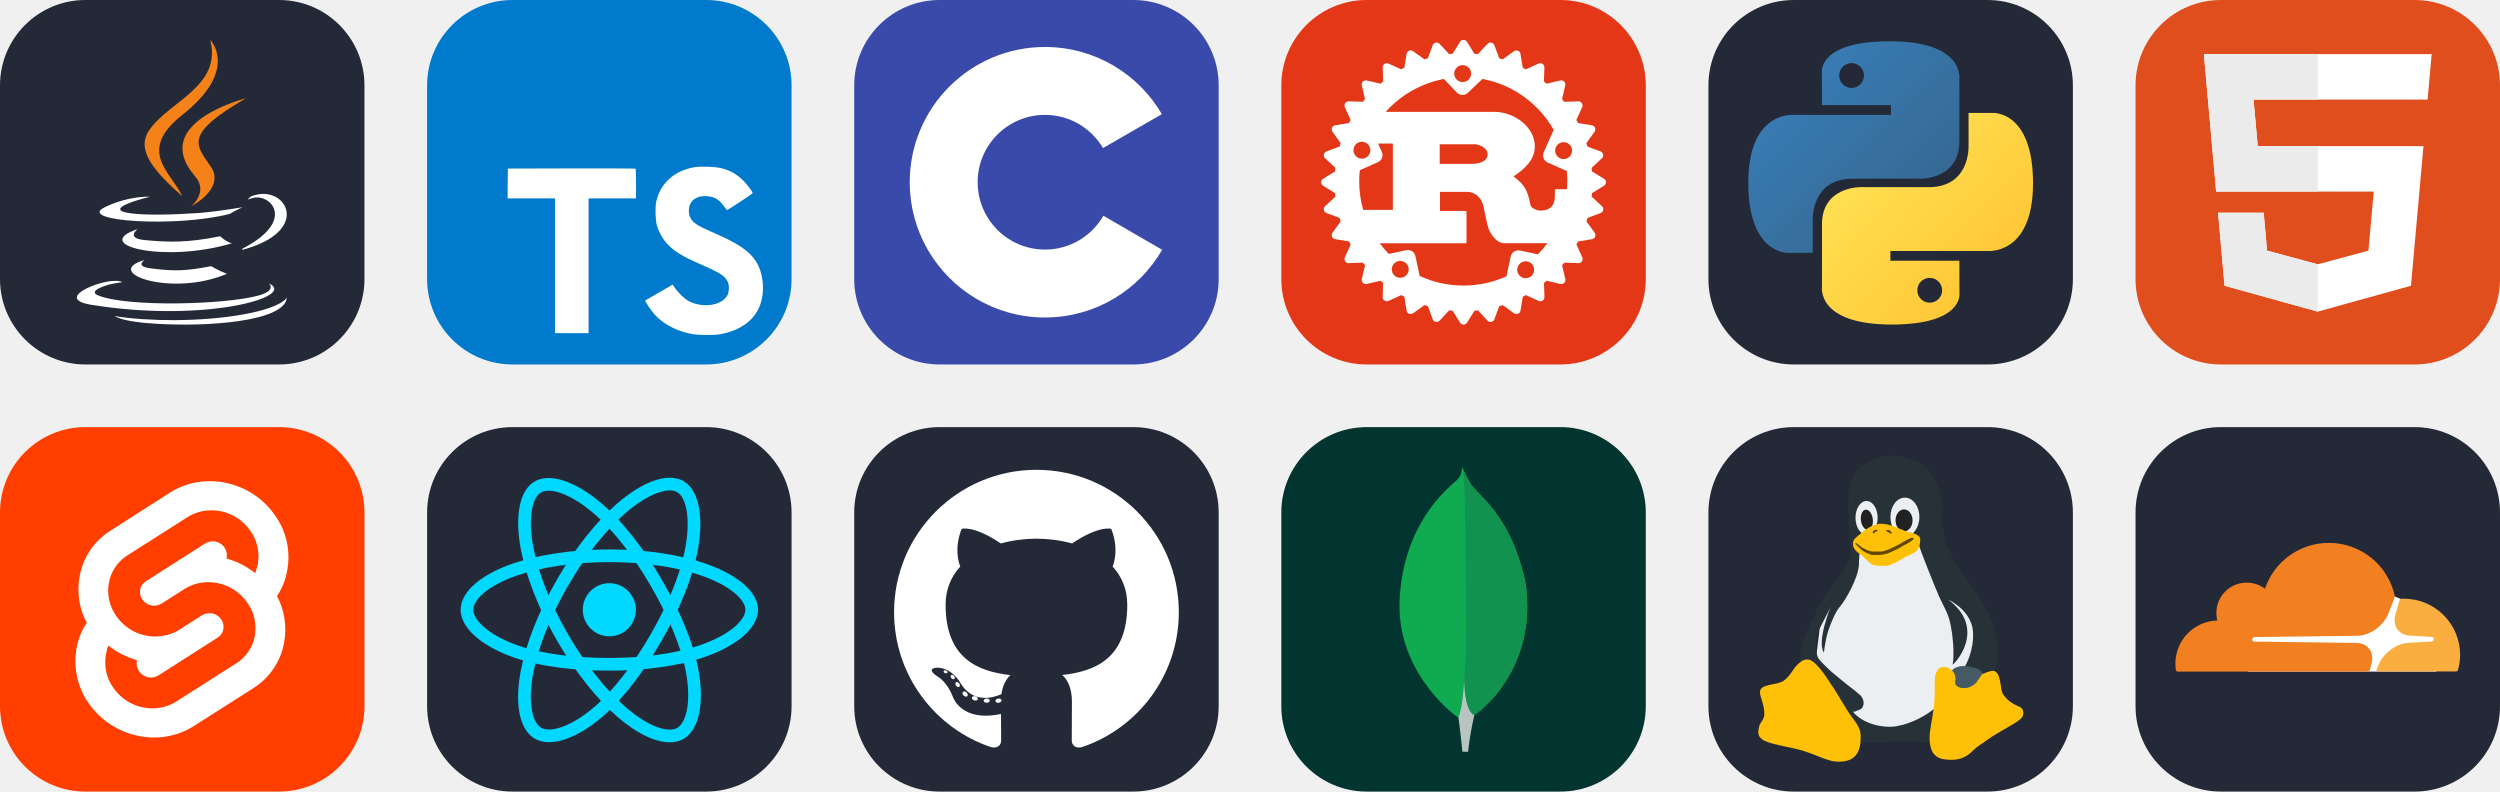
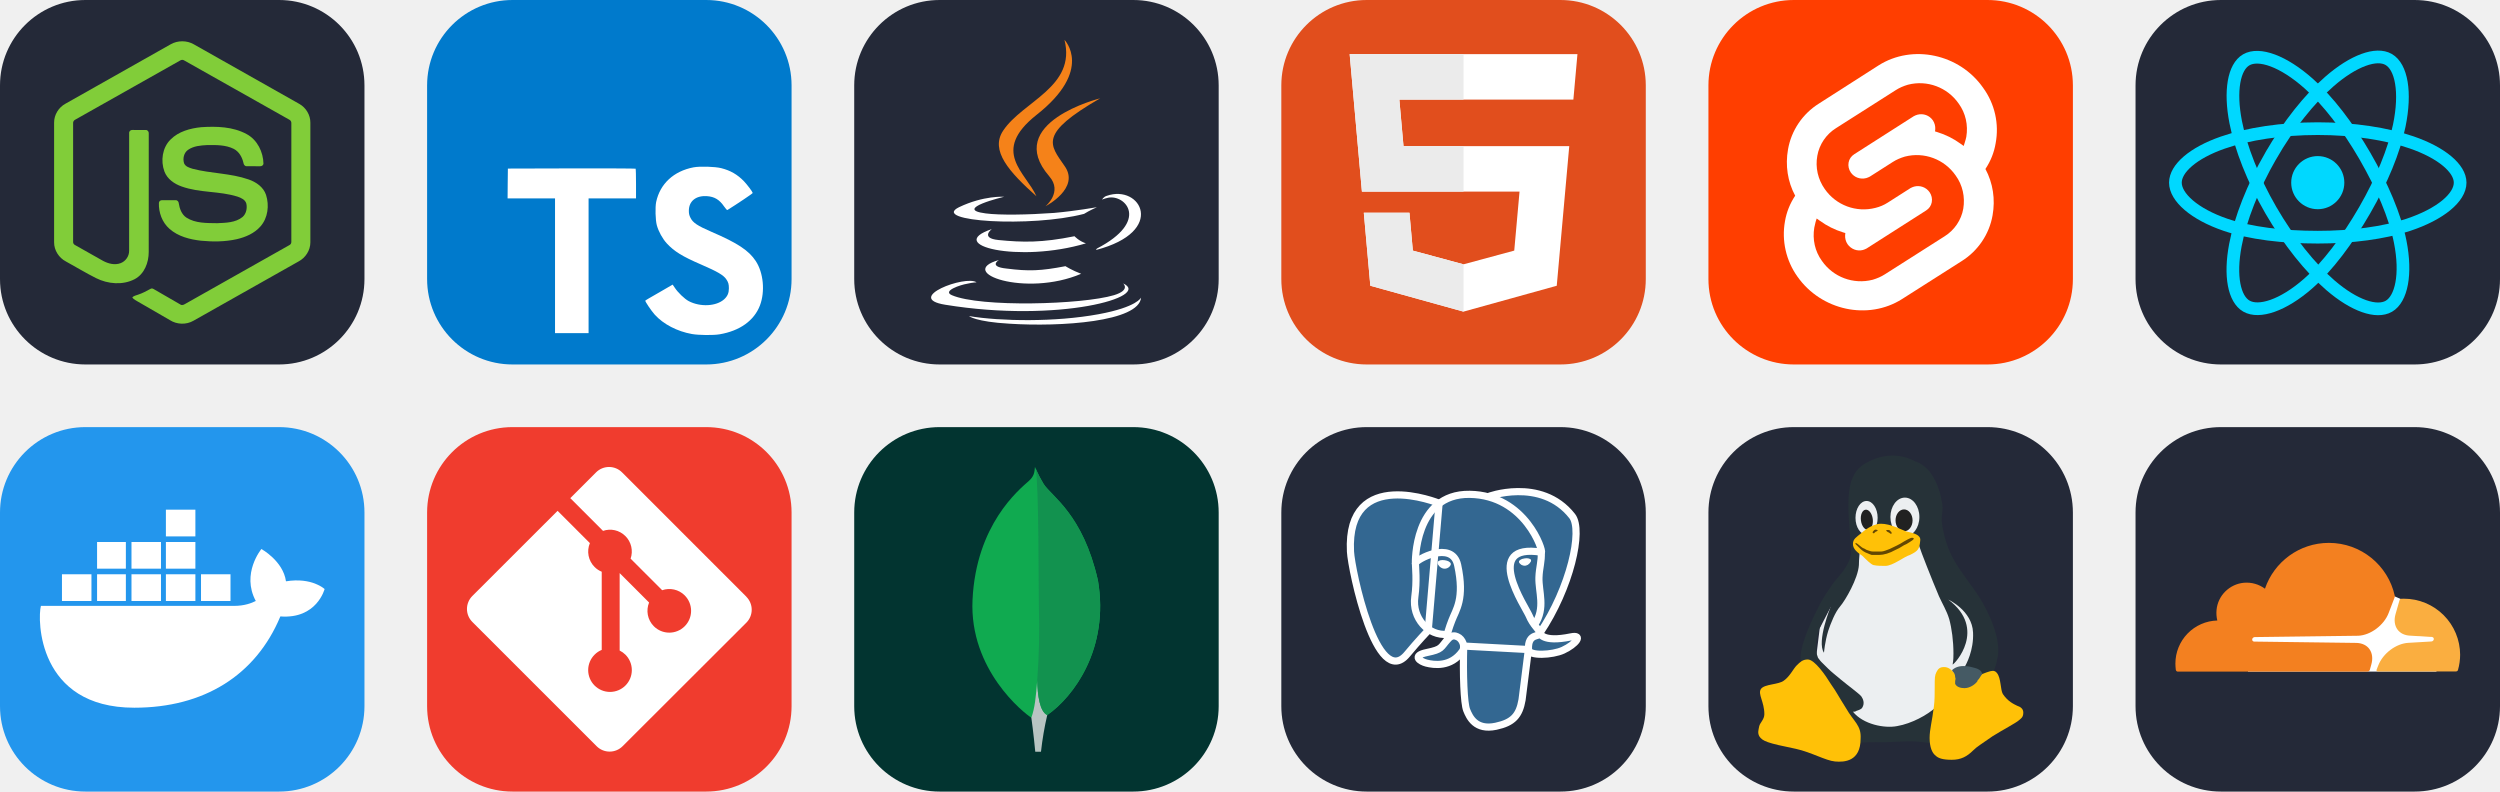
<svg xmlns="http://www.w3.org/2000/svg" width="329.25" height="104.25" viewBox="0 0 1756 556" fill="none" version="1.1">
  <g transform="translate(0, 0)">
    <svg width="256" height="256" fill="none" viewBox="0 0 256 256">
      <rect width="256" height="256" fill="#242938" rx="60" />
-       <path fill="#fff" d="M101.634 182.619C101.634 182.619 93.955 187.293 106.979 188.63C122.707 190.634 131.023 190.299 148.386 186.962C148.386 186.962 153.06 189.971 159.406 192.306C120.331 209.002 70.909 191.304 101.634 182.619ZM96.625 160.914C96.625 160.914 88.275 167.26 101.299 168.593C118.327 170.262 131.69 170.597 154.732 165.926C154.732 165.926 157.741 169.267 162.747 170.936C115.664 184.961 62.898 172.269 96.625 160.917V160.914ZM188.795 198.984C188.795 198.984 194.471 203.658 182.449 207.334C160.073 214.012 88.61 216.019 68.573 207.334C61.564 204.325 74.92 199.982 79.259 199.319C83.601 198.317 85.937 198.317 85.937 198.317C78.257 192.973 34.842 209.337 63.896 214.046C143.709 227.073 209.499 208.37 188.792 199.018L188.795 198.984ZM105.307 138.203C105.307 138.203 68.905 146.888 92.279 149.89C102.298 151.223 122 150.892 140.368 149.555C155.396 148.221 170.458 145.548 170.458 145.548C170.458 145.548 165.113 147.886 161.441 150.222C124.342 159.915 53.211 155.573 73.583 145.554C90.953 137.204 105.307 138.203 105.307 138.203V138.203ZM170.423 174.604C207.83 155.234 190.46 136.534 178.438 138.873C175.429 139.54 174.096 140.207 174.096 140.207C174.096 140.207 175.097 138.203 177.436 137.54C201.145 129.19 219.849 162.586 169.757 175.61C169.757 175.61 170.092 175.275 170.423 174.608V174.604ZM108.979 227.364C145.046 229.703 200.147 226.03 201.484 208.995C201.484 208.995 198.817 215.673 171.764 220.683C141.042 226.359 102.968 225.692 80.596 222.016C80.596 222.016 85.27 226.023 108.982 227.36L108.979 227.364Z" />
-       <path fill="#F58219" d="M147.685 28C147.685 28 168.389 49.039 127.983 80.759C95.589 106.472 120.632 121.168 127.983 137.861C108.948 120.833 95.261 105.802 104.606 91.776C118.331 71.083 156.062 61.064 147.685 28ZM137 123.842C146.683 134.862 134.333 144.881 134.333 144.881C134.333 144.881 159.044 132.195 147.692 116.494C137.338 101.466 129.324 94.118 172.738 69.069C172.738 69.069 104.278 86.097 137.007 123.835L137 123.842Z" />
+       <path fill="#81CD39" d="M119.878 31.116C124.797 28.301 131.203 28.288 136.117 31.116C160.839 45.086 185.569 59.033 210.287 73.011C214.937 75.63 218.046 80.804 217.999 86.161V170.206C218.034 175.785 214.617 181.083 209.712 183.642C185.071 197.535 160.442 211.444 135.805 225.337C130.786 228.207 124.251 227.986 119.387 224.88C112 220.598 104.6 216.336 97.212 212.058C95.702 211.158 94 210.442 92.934 208.978C93.877 207.708 95.562 207.55 96.931 206.995C100.014 206.014 102.847 204.44 105.679 202.913C106.396 202.423 107.27 202.611 107.957 203.049C114.274 206.671 120.536 210.399 126.874 213.986C128.226 214.767 129.595 213.73 130.751 213.086C154.931 199.419 179.141 185.805 203.318 172.134C204.214 171.703 204.709 170.752 204.636 169.771C204.653 142.046 204.64 114.317 204.645 86.592C204.747 85.478 204.103 84.455 203.096 83.999C178.541 70.17 153.997 56.321 129.446 42.488C128.575 41.889 127.426 41.888 126.554 42.484C102.002 56.321 77.464 70.183 52.912 84.011C51.909 84.468 51.236 85.475 51.355 86.592C51.36 114.317 51.355 142.046 51.355 169.775C51.268 170.756 51.801 171.687 52.691 172.109C59.242 175.824 65.802 179.513 72.358 183.216C76.052 185.203 80.586 186.385 84.656 184.862C88.246 183.574 90.763 179.909 90.695 176.097C90.729 148.534 90.678 120.967 90.72 93.408C90.631 92.184 91.791 91.173 92.981 91.288C96.129 91.267 99.281 91.246 102.429 91.297C103.743 91.267 104.647 92.585 104.485 93.817C104.472 121.555 104.519 149.293 104.464 177.03C104.472 184.423 101.435 192.467 94.597 196.084C86.174 200.447 75.762 199.522 67.44 195.338C60.236 191.742 53.36 187.498 46.284 183.646C41.366 181.101 37.966 175.782 38.001 170.207V86.161C37.949 80.693 41.182 75.425 45.976 72.844C70.613 58.941 95.246 45.026 119.878 31.116Z" />
+       <path fill="#81CD39" d="M141.372 89.335C152.117 88.643 163.62 88.925 173.289 94.219C180.776 98.275 184.926 106.789 185.058 115.106C184.849 116.227 183.676 116.846 182.605 116.769C179.488 116.765 176.369 116.812 173.252 116.748C171.929 116.799 171.161 115.58 170.995 114.411C170.099 110.431 167.928 106.49 164.183 104.57C158.433 101.692 151.767 101.837 145.497 101.897C140.92 102.139 135.998 102.536 132.12 105.227C129.143 107.266 128.239 111.382 129.301 114.697C130.303 117.077 133.05 117.845 135.299 118.553C148.248 121.94 161.97 121.602 174.672 126.059C179.931 127.876 185.075 131.409 186.875 136.915C189.23 144.295 188.198 153.115 182.947 159.039C178.689 163.914 172.488 166.568 166.303 168.009C158.075 169.844 149.536 169.891 141.18 169.076C133.323 168.18 125.146 166.116 119.081 160.763C113.894 156.259 111.361 149.241 111.612 142.469C111.672 141.325 112.811 140.527 113.907 140.621C117.046 140.596 120.186 140.587 123.325 140.626C124.58 140.536 125.509 141.62 125.574 142.802C126.152 146.593 127.577 150.573 130.884 152.82C137.264 156.937 145.271 156.655 152.577 156.77C158.63 156.502 165.425 156.421 170.364 152.42C172.97 150.138 173.742 146.32 173.038 143.036C172.275 140.263 169.374 138.971 166.883 138.126C154.1 134.083 140.224 135.55 127.565 130.977C122.425 129.161 117.455 125.727 115.481 120.447C112.726 112.974 113.988 103.73 119.789 98.006C125.445 92.312 133.609 90.119 141.372 89.335V89.335" />
    </svg>
  </g>
  <g transform="translate(300, 0)">
    <svg width="256" height="256" fill="none" viewBox="0 0 256 256">
      <rect width="256" height="256" fill="#007ACC" rx="60" />
      <path fill="#fff" d="M56.611 128.849L56.53 139.333H73.19H89.85L89.85 186.673V234.012H101.635H113.419V186.673L113.419 139.333H130.079H146.739V129.052C146.739 123.363 146.618 118.609 146.455 118.487C146.333 118.325 126.056 118.243 101.472 118.284L56.733 118.406L56.611 128.849Z" />
      <path fill="#fff" d="M206.567 118.108C213.068 119.734 218.026 122.619 222.577 127.332C224.934 129.852 228.428 134.444 228.713 135.541C228.794 135.866 217.66 143.343 210.915 147.528C210.671 147.691 209.695 146.634 208.598 145.009C205.307 140.214 201.853 138.141 196.57 137.776C188.809 137.247 183.811 141.311 183.852 148.097C183.852 150.088 184.136 151.266 184.949 152.892C186.655 156.427 189.825 158.54 199.781 162.847C218.107 170.731 225.949 175.932 230.826 183.327C236.271 191.576 237.49 204.742 233.792 214.535C229.729 225.181 219.651 232.414 205.469 234.812C201.081 235.584 190.678 235.462 185.965 234.609C175.684 232.78 165.932 227.701 159.918 221.037C157.561 218.436 152.969 211.65 153.254 211.162C153.375 211 154.432 210.35 155.61 209.659C156.748 209.009 161.056 206.53 165.119 204.173L172.474 199.906L174.018 202.182C176.172 205.473 180.885 209.984 183.73 211.487C191.897 215.795 203.113 215.185 208.639 210.228C210.996 208.074 211.971 205.839 211.971 202.548C211.971 199.581 211.605 198.281 210.061 196.046C208.07 193.202 204.007 190.804 192.466 185.806C179.26 180.117 173.571 176.582 168.37 170.974C165.363 167.724 162.518 162.522 161.34 158.174C160.365 154.558 160.121 145.496 160.893 141.839C163.615 129.08 173.246 120.181 187.143 117.539C191.654 116.686 202.137 117.011 206.567 118.108Z" />
    </svg>
  </g>
  <g transform="translate(600, 0)">
-     <svg width="256" height="256" viewBox="0 0 256 256" fill="none">
-       <rect width="256" height="256" rx="60" fill="#394AAB" />
-       <path d="M134.001 33C169.144 33 199.828 52.086 216.262 80.456L216.102 80.183L174.753 103.991C166.607 90.198 151.672 80.889 134.54 80.698L134.001 80.695C107.875 80.695 86.695 101.874 86.695 127.999C86.695 136.543 88.972 144.552 92.933 151.469C101.088 165.704 116.416 175.306 134.001 175.306C151.693 175.306 167.109 165.582 175.222 151.195L175.025 151.54L216.311 175.458C200.057 203.588 169.794 222.615 135.059 222.994L134.001 223C98.746 223 67.975 203.796 51.582 175.276C43.579 161.353 39 145.212 39 127.999C39 75.533 81.532 33 134.001 33Z" fill="white" />
+     <svg width="256" height="256" fill="none" viewBox="0 0 256 256">
+       <rect width="256" height="256" fill="#242938" rx="60" />
+       <path fill="#fff" d="M101.634 182.619C101.634 182.619 93.955 187.293 106.979 188.63C122.707 190.634 131.023 190.299 148.386 186.962C148.386 186.962 153.06 189.971 159.406 192.306C120.331 209.002 70.909 191.304 101.634 182.619ZM96.625 160.914C96.625 160.914 88.275 167.26 101.299 168.593C118.327 170.262 131.69 170.597 154.732 165.926C154.732 165.926 157.741 169.267 162.747 170.936C115.664 184.961 62.898 172.269 96.625 160.917V160.914ZM188.795 198.984C188.795 198.984 194.471 203.658 182.449 207.334C160.073 214.012 88.61 216.019 68.573 207.334C61.564 204.325 74.92 199.982 79.259 199.319C83.601 198.317 85.937 198.317 85.937 198.317C78.257 192.973 34.842 209.337 63.896 214.046C143.709 227.073 209.499 208.37 188.792 199.018L188.795 198.984ZM105.307 138.203C105.307 138.203 68.905 146.888 92.279 149.89C102.298 151.223 122 150.892 140.368 149.555C155.396 148.221 170.458 145.548 170.458 145.548C170.458 145.548 165.113 147.886 161.441 150.222C124.342 159.915 53.211 155.573 73.583 145.554C90.953 137.204 105.307 138.203 105.307 138.203V138.203ZM170.423 174.604C207.83 155.234 190.46 136.534 178.438 138.873C175.429 139.54 174.096 140.207 174.096 140.207C174.096 140.207 175.097 138.203 177.436 137.54C201.145 129.19 219.849 162.586 169.757 175.61C169.757 175.61 170.092 175.275 170.423 174.608V174.604ZM108.979 227.364C145.046 229.703 200.147 226.03 201.484 208.995C201.484 208.995 198.817 215.673 171.764 220.683C141.042 226.359 102.968 225.692 80.596 222.016C80.596 222.016 85.27 226.023 108.982 227.36L108.979 227.364Z" />
+       <path fill="#F58219" d="M147.685 28C147.685 28 168.389 49.039 127.983 80.759C95.589 106.472 120.632 121.168 127.983 137.861C108.948 120.833 95.261 105.802 104.606 91.776C118.331 71.083 156.062 61.064 147.685 28ZM137 123.842C146.683 134.862 134.333 144.881 134.333 144.881C134.333 144.881 159.044 132.195 147.692 116.494C137.338 101.466 129.324 94.118 172.738 69.069C172.738 69.069 104.278 86.097 137.007 123.835L137 123.842Z" />
    </svg>
  </g>
  <g transform="translate(900, 0)">
-     <svg width="256" height="256" fill="none" viewBox="0 0 256 256">
-       <rect width="256" height="256" fill="#E43717" rx="60" />
-       <path fill="#fff" d="M226.574 125.551L218.184 120.353C218.113 119.535 218.033 118.719 217.945 117.907L225.169 111.18C225.903 110.496 226.232 109.483 226.033 108.504C225.84 107.52 225.15 106.71 224.212 106.364L214.98 102.924C214.749 102.125 214.506 101.332 214.258 100.535L220.011 92.547C220.598 91.734 220.718 90.678 220.336 89.757C219.953 88.834 219.118 88.172 218.138 88.01L208.409 86.427C208.031 85.69 207.637 84.964 207.239 84.249L211.33 75.267C211.748 74.353 211.662 73.298 211.104 72.457C210.548 71.624 209.606 71.137 208.6 71.175L198.719 71.519C198.209 70.881 197.689 70.248 197.159 69.627L199.434 60.014C199.663 59.038 199.375 58.008 198.664 57.301C197.958 56.594 196.934 56.301 195.949 56.531L186.336 58.805C185.713 58.277 185.08 57.755 184.44 57.245L184.786 47.365C184.824 46.365 184.336 45.416 183.503 44.861C182.668 44.303 181.611 44.219 180.693 44.634L171.729 48.724C171.005 48.326 170.279 47.933 169.551 47.552L167.964 37.825C167.804 36.839 167.142 36.002 166.217 35.627C165.294 35.243 164.23 35.367 163.427 35.952L155.438 41.704C154.65 41.454 153.859 41.213 153.068 40.984L149.627 31.753C149.277 30.813 148.467 30.123 147.487 29.928C146.504 29.735 145.499 30.062 144.811 30.792L138.083 38.016C137.271 37.926 136.453 37.844 135.637 37.777L130.438 29.368C129.912 28.518 128.981 28 127.972 28C126.963 28 126.042 28.518 125.526 29.368L120.327 37.777C119.509 37.844 118.691 37.926 117.881 38.016L111.153 30.792C110.471 30.062 109.458 29.735 108.477 29.928C107.493 30.125 106.682 30.813 106.336 31.753L102.896 40.984C102.097 41.213 101.306 41.456 100.526 41.704L92.537 35.952C91.725 35.365 90.666 35.241 89.746 35.627C88.823 36.009 88.16 36.846 87.999 37.825L86.413 47.552C85.679 47.933 84.953 48.324 84.234 48.724L75.27 44.634C74.359 44.217 73.302 44.303 72.461 44.861C71.627 45.416 71.14 46.365 71.178 47.365L71.522 57.245C70.884 57.755 70.251 58.277 69.626 58.805L60.012 56.531C59.036 56.303 58.005 56.594 57.298 57.301C56.587 58.01 56.299 59.032 56.528 60.014L58.783 69.627C58.258 70.25 57.738 70.881 57.227 71.519L47.346 71.175C46.35 71.147 45.397 71.624 44.842 72.457C44.284 73.287 44.2 74.349 44.615 75.267L48.705 84.249C48.307 84.969 47.914 85.695 47.533 86.427L37.805 88.01C36.817 88.17 35.983 88.832 35.607 89.757C35.225 90.683 35.349 91.744 35.932 92.547L41.685 100.535C41.434 101.324 41.192 102.117 40.962 102.924L31.731 106.364C30.794 106.714 30.104 107.524 29.909 108.504C29.714 109.487 30.041 110.492 30.773 111.18L37.998 117.907C37.908 118.719 37.828 119.537 37.759 120.353L29.369 125.551C28.518 126.077 28 127.005 28 128.016C28 129.027 28.518 129.947 29.369 130.463L37.759 135.661C37.828 136.479 37.908 137.295 37.998 138.107L30.773 144.834C30.041 145.516 29.714 146.529 29.909 147.509C30.104 148.494 30.794 149.302 31.731 149.65L40.962 153.09C41.192 153.889 41.434 154.682 41.685 155.479L35.932 163.467C35.347 164.281 35.223 165.338 35.607 166.257C35.991 167.184 36.826 167.845 37.824 168.004L47.553 169.586C47.933 170.324 48.323 171.05 48.724 171.765L44.634 180.728C44.217 181.639 44.303 182.696 44.861 183.537C45.42 184.372 46.37 184.86 47.365 184.819L57.227 184.474C57.742 185.116 58.26 185.744 58.787 186.369L56.532 195.982C56.303 196.957 56.591 197.97 57.302 198.677C58.007 199.39 59.034 199.674 60.016 199.445L69.63 197.19C70.255 197.721 70.888 198.237 71.526 198.746L71.182 208.626C71.144 209.625 71.631 210.575 72.464 211.129C73.294 211.685 74.357 211.77 75.274 211.353L84.238 207.263C84.96 207.665 85.687 208.054 86.417 208.435L88.003 218.162C88.164 219.152 88.825 219.989 89.75 220.379C90.673 220.763 91.738 220.639 92.541 220.056L100.53 214.304C101.319 214.554 102.112 214.799 102.919 215.028L106.359 224.258C106.709 225.195 107.519 225.889 108.5 226.08C109.482 226.278 110.488 225.95 111.176 225.216L117.904 217.992C118.716 218.086 119.534 218.164 120.35 218.237L125.549 226.626C126.072 227.473 127.003 227.995 127.995 227.995C128.987 227.995 129.926 227.475 130.461 226.626L135.66 218.237C136.478 218.164 137.294 218.086 138.106 217.992L144.834 225.216C145.516 225.95 146.529 226.278 147.51 226.08C148.494 225.887 149.304 225.195 149.65 224.258L153.091 215.028C153.889 214.799 154.683 214.554 155.48 214.304L163.469 220.056C164.281 220.639 165.34 220.763 166.259 220.379C167.184 219.999 167.846 219.16 168.006 218.162L169.593 208.435C170.327 208.054 171.053 207.659 171.772 207.263L180.736 211.353C181.647 211.77 182.704 211.685 183.545 211.129C184.378 210.571 184.864 209.625 184.828 208.626L184.484 198.746C185.122 198.235 185.755 197.721 186.378 197.19L195.991 199.445C196.968 199.674 197.998 199.39 198.706 198.677C199.417 197.968 199.705 196.949 199.476 195.982L197.22 186.369C197.748 185.744 198.268 185.116 198.776 184.474L208.658 184.819C209.653 184.86 210.607 184.372 211.161 183.537C211.72 182.704 211.806 181.643 211.387 180.728L207.297 171.765C207.696 171.041 208.088 170.314 208.467 169.586L218.195 168.004C219.185 167.845 220.018 167.184 220.393 166.257C220.775 165.334 220.655 164.27 220.068 163.467L214.315 155.479C214.564 154.689 214.806 153.896 215.038 153.09L224.269 149.65C225.208 149.298 225.899 148.49 226.091 147.509C226.289 146.527 225.961 145.522 225.227 144.834L218.002 138.107C218.09 137.295 218.17 136.477 218.241 135.661L226.632 130.463C227.482 129.939 228 129.008 228 128.016C228 127.025 227.484 126.086 226.633 125.551H226.574ZM170.382 195.306C167.171 194.614 165.145 191.445 165.833 188.235C166.519 185.024 169.675 182.979 172.886 183.667C176.097 184.353 178.142 187.527 177.454 190.738C176.766 193.949 173.612 195.994 170.401 195.306H170.382ZM167.534 176.004C164.61 175.377 161.724 177.238 161.112 180.17L158.131 194.082C148.937 198.249 138.635 200.58 127.932 200.58C116.923 200.58 106.526 198.153 97.16 193.796L94.179 179.883C93.552 176.959 90.681 175.086 87.757 175.717L75.467 178.354C73.193 176.004 71.071 173.5 69.121 170.863H128.945C129.622 170.863 130.073 170.741 130.073 170.125V148.912C130.073 148.297 129.622 148.175 128.945 148.175H111.457V134.778H130.359C132.085 134.778 139.591 135.271 141.98 144.868C142.731 147.811 144.388 157.405 145.516 160.482C146.64 163.922 151.212 170.802 156.086 170.802H185.902C186.24 170.802 186.601 170.763 186.982 170.695C184.917 173.504 182.643 176.16 180.216 178.645L167.639 175.95L167.534 176.004ZM84.775 195.019C81.564 195.711 78.41 193.666 77.722 190.451C77.036 187.241 79.076 184.068 82.29 183.38C85.501 182.694 88.655 184.739 89.343 187.948C90.029 191.159 87.988 194.331 84.775 195.019ZM62.031 103.096C63.361 106.096 62.008 109.613 59.011 110.95C56.01 112.282 52.512 110.928 51.175 107.931C49.837 104.934 51.197 101.414 54.194 100.076C57.195 98.746 60.693 100.099 62.031 103.096ZM55.054 119.608L67.86 113.913C70.593 112.699 71.836 109.498 70.612 106.765L67.975 100.803H78.334V147.433H57.501C55.687 141.05 54.71 134.323 54.71 127.367C54.71 124.71 54.854 122.092 55.129 119.512L55.054 119.608ZM111.247 115.078V101.319H135.902C137.177 101.319 144.904 102.792 144.904 108.562C144.904 113.358 138.979 115.078 134.106 115.078H111.17H111.247ZM200.886 127.462C200.886 129.289 200.819 131.093 200.686 132.89H193.174C192.423 132.89 192.121 133.383 192.121 134.118V137.558C192.121 145.661 187.553 147.439 183.539 147.878C179.717 148.308 175.493 146.281 174.977 143.941C172.721 131.271 168.975 128.576 163.05 123.875C170.409 119.212 178.054 112.313 178.054 103.044C178.054 93.088 171.231 86.819 166.586 83.742C160.05 79.442 152.825 78.582 150.875 78.582H73.277C83.808 66.849 98.124 58.516 114.178 55.458L123.334 65.052C125.398 67.212 128.819 67.307 130.998 65.228L141.242 55.443C162.649 59.437 180.806 72.777 191.318 91.18L184.304 107.004C183.094 109.737 184.329 112.948 187.056 114.152L200.55 120.152C200.783 122.541 200.905 124.968 200.905 127.414L200.886 127.462ZM123.288 47.388C125.658 45.114 129.423 45.209 131.678 47.581C133.934 49.951 133.857 53.715 131.481 55.99C129.111 58.264 125.346 58.168 123.091 55.795C120.836 53.425 120.912 49.66 123.288 47.386V47.388ZM192.859 103.383C194.187 100.382 197.694 99.025 200.695 100.363C203.696 101.693 205.053 105.217 203.715 108.218C202.387 111.218 198.879 112.575 195.879 111.237C192.878 109.907 191.521 106.383 192.859 103.383Z" />
-     </svg>
-   </g>
-   <g transform="translate(1200, 0)">
-     <svg width="256" height="256" fill="none" viewBox="0 0 256 256">
-       <rect width="256" height="256" fill="#242938" rx="60" />
-       <path fill="url(#paint0_linear_2_47)" d="M127.279 29C76.507 29 79.677 51.018 79.677 51.018L79.734 73.828H128.185V80.677H60.489C60.489 80.677 28 76.993 28 128.222C28 179.452 56.357 177.636 56.357 177.636H73.281V153.863C73.281 153.863 72.369 125.506 101.186 125.506H149.24C149.24 125.506 176.239 125.942 176.239 99.412V55.546C176.239 55.546 180.338 29 127.279 29ZM100.563 44.339C105.384 44.339 109.28 48.235 109.28 53.056C109.28 57.876 105.384 61.772 100.563 61.772C95.743 61.772 91.847 57.876 91.847 53.056C91.847 48.235 95.743 44.339 100.563 44.339Z" />
-       <path fill="url(#paint1_linear_2_47)" d="M128.721 227.958C179.493 227.958 176.323 205.941 176.323 205.941L176.266 183.13H127.815V176.281H195.511C195.511 176.281 228 179.966 228 128.736C228 77.506 199.643 79.323 199.643 79.323H182.719V103.096C182.719 103.096 183.631 131.453 154.814 131.453H106.76C106.76 131.453 79.761 131.016 79.761 157.546V201.412C79.761 201.412 75.662 227.958 128.721 227.958ZM155.437 212.619C150.616 212.619 146.72 208.723 146.72 203.903C146.72 199.082 150.616 195.186 155.437 195.186C160.257 195.186 164.154 199.082 164.154 203.903C164.154 208.723 160.257 212.619 155.437 212.619Z" />
-       <defs>
-         <linearGradient id="paint0_linear_2_47" x1="47.22" x2="146.333" y1="46.896" y2="145.02" gradientUnits="userSpaceOnUse">
-           <stop stop-color="#387EB8" />
-           <stop offset="1" stop-color="#366994" />
-         </linearGradient>
-         <linearGradient id="paint1_linear_2_47" x1="108.056" x2="214.492" y1="109.905" y2="210.522" gradientUnits="userSpaceOnUse">
-           <stop stop-color="#FFE052" />
-           <stop offset="1" stop-color="#FFC331" />
-         </linearGradient>
-       </defs>
-     </svg>
-   </g>
-   <g transform="translate(1500, 0)">
    <svg width="256" height="256" fill="none" viewBox="0 0 256 256">
      <rect width="256" height="256" fill="#E14E1D" rx="60" />
      <path fill="#fff" d="M48 38L56.61 134.593H167.32L163.605 176.023L127.959 185.661L92.38 176.037L90.001 149.435H57.939L62.524 200.716L127.951 218.888L193.461 200.716L202.244 102.655H85.824L82.901 69.945H205.041H205.139L208 38H48Z" />
      <path fill="#EBEBEB" d="M128 38H48L56.61 134.593H128V102.655H85.824L82.901 69.945H128V38Z" />
      <path fill="#EBEBEB" d="M128 185.647L127.959 185.661L92.38 176.037L90.001 149.435H57.939L62.524 200.716L127.951 218.888L128 218.874V185.647Z" />
    </svg>
  </g>
-   <g transform="translate(0, 300)">
+   <g transform="translate(1200, 0)">
    <svg width="256" height="256" fill="none" viewBox="0 0 256 256">
      <rect width="256" height="256" fill="#FF3E00" rx="60" />
      <g clip-path="url(#clip0_7_282)">
        <path fill="#fff" d="M193.034 61.797C176.407 37.847 143.305 30.831 119.509 45.932L77.559 72.78C66.119 79.949 58.187 91.695 55.898 104.966C53.915 116.102 55.593 127.542 60.932 137.458C57.271 142.949 54.831 149.051 53.763 155.458C51.322 169.034 54.526 183.068 62.458 194.203C79.237 218.153 112.186 225.169 135.983 210.068L177.932 183.373C189.373 176.203 197.305 164.458 199.593 151.186C201.576 140.051 199.898 128.61 194.559 118.695C198.22 113.203 200.661 107.102 201.729 100.695C204.322 86.966 201.119 72.932 193.034 61.797Z" />
        <path fill="#FF3E00" d="M115.39 196.491C101.814 200 87.627 194.661 79.695 183.22C74.814 176.508 72.983 168.119 74.356 159.881C74.661 158.508 74.966 157.288 75.271 155.915L76.034 153.475L78.169 155C83.203 158.661 88.695 161.407 94.644 163.237L96.169 163.695L96.017 165.22C95.864 167.356 96.475 169.644 97.695 171.475C100.136 174.983 104.407 176.661 108.525 175.593C109.441 175.288 110.356 174.983 111.119 174.525L152.915 147.83C155.051 146.458 156.424 144.475 156.881 142.034C157.339 139.593 156.729 137 155.356 135.017C152.915 131.508 148.644 129.983 144.525 131.051C143.61 131.356 142.695 131.661 141.932 132.119L125.915 142.339C123.322 144.017 120.424 145.237 117.373 146C103.797 149.508 89.61 144.169 81.678 132.729C76.949 126.017 74.966 117.627 76.492 109.39C77.864 101.458 82.746 94.288 89.61 90.017L131.559 63.322C134.152 61.644 137.051 60.424 140.102 59.508C153.678 56 167.864 61.339 175.797 72.78C180.678 79.492 182.508 87.881 181.136 96.119C180.83 97.492 180.525 98.712 180.068 100.085L179.305 102.525L177.169 101C172.136 97.339 166.644 94.593 160.695 92.763L159.169 92.305L159.322 90.78C159.475 88.644 158.864 86.356 157.644 84.525C155.203 81.017 150.932 79.492 146.814 80.559C145.898 80.864 144.983 81.169 144.22 81.627L102.424 108.322C100.288 109.695 98.915 111.678 98.458 114.119C98 116.559 98.61 119.153 99.983 121.136C102.424 124.644 106.695 126.169 110.814 125.102C111.729 124.797 112.644 124.491 113.407 124.034L129.424 113.814C132.017 112.136 134.915 110.915 137.966 110C151.542 106.491 165.729 111.83 173.661 123.271C178.542 129.983 180.373 138.373 179 146.61C177.627 154.542 172.746 161.712 165.881 165.983L123.932 192.678C121.339 194.356 118.441 195.576 115.39 196.491Z" />
      </g>
      <defs>
        <clipPath id="clip0_7_282">
          <rect width="149.644" height="180" fill="#fff" transform="translate(53 38)" />
        </clipPath>
      </defs>
    </svg>
  </g>
-   <g transform="translate(300, 300)">
+   <g transform="translate(1500, 0)">
    <svg width="256" height="256" fill="none" viewBox="0 0 256 256">
      <rect width="256" height="256" fill="#242938" rx="60" />
      <path fill="#00D8FF" d="M128.001 146.951C138.305 146.951 146.657 138.598 146.657 128.295C146.657 117.992 138.305 109.639 128.001 109.639C117.698 109.639 109.345 117.992 109.345 128.295C109.345 138.598 117.698 146.951 128.001 146.951Z" />
      <path fill-rule="evenodd" stroke="#00D8FF" stroke-width="8.911" d="M128.002 90.363C153.05 90.363 176.319 93.957 193.864 99.998C215.003 107.275 228 118.306 228 128.295C228 138.704 214.226 150.423 191.525 157.944C174.363 163.63 151.779 166.598 128.002 166.598C103.624 166.598 80.539 163.812 63.183 157.881C41.225 150.376 28 138.506 28 128.295C28 118.387 40.41 107.441 61.252 100.175C78.862 94.035 102.705 90.363 127.998 90.363H128.002Z" clip-rule="evenodd" />
      <path fill-rule="evenodd" stroke="#00D8FF" stroke-width="8.911" d="M94.981 109.438C107.495 87.74 122.232 69.378 136.23 57.197C153.094 42.521 169.144 36.773 177.796 41.762C186.813 46.962 190.084 64.75 185.259 88.171C181.614 105.879 172.9 126.925 161.021 147.523C148.842 168.641 134.897 187.247 121.09 199.315C103.619 214.587 86.728 220.114 77.883 215.013C69.3 210.067 66.018 193.846 70.136 172.161C73.615 153.838 82.345 131.349 94.977 109.438L94.981 109.438Z" clip-rule="evenodd" />
      <path fill-rule="evenodd" stroke="#00D8FF" stroke-width="8.911" d="M95.012 147.578C82.463 125.904 73.919 103.962 70.353 85.752C66.06 63.811 69.095 47.035 77.74 42.032C86.749 36.816 103.792 42.866 121.674 58.744C135.194 70.748 149.077 88.805 160.99 109.383C173.204 130.481 182.358 151.856 185.919 169.844C190.425 192.608 186.778 210.001 177.941 215.116C169.367 220.08 153.676 214.825 136.945 200.427C122.809 188.263 107.685 169.468 95.012 147.578Z" clip-rule="evenodd" />
    </svg>
  </g>
-   <g transform="translate(600, 300)">
-     <svg width="256" height="256" viewBox="0 0 256 256" fill="none">
-       <rect width="256" height="256" rx="60" fill="#242938" />
-       <path d="M128.001 30C72.779 30 28 74.771 28 130.001C28 174.184 56.653 211.668 96.387 224.891C101.384 225.817 103.219 222.722 103.219 220.081C103.219 217.696 103.126 209.819 103.083 201.463C75.263 207.512 69.393 189.664 69.393 189.664C64.844 178.105 58.289 175.032 58.289 175.032C49.216 168.825 58.973 168.953 58.973 168.953C69.015 169.658 74.303 179.258 74.303 179.258C83.222 194.546 97.697 190.126 103.403 187.571C104.301 181.107 106.892 176.696 109.752 174.199C87.54 171.67 64.191 163.095 64.191 124.778C64.191 113.86 68.098 104.939 74.495 97.936C73.456 95.418 70.034 85.246 75.463 71.472C75.463 71.472 83.861 68.784 102.971 81.723C110.948 79.507 119.502 78.396 128.001 78.358C136.499 78.396 145.061 79.507 153.052 81.723C172.139 68.784 180.525 71.472 180.525 71.472C185.968 85.246 182.544 95.418 181.505 97.936C187.917 104.939 191.797 113.86 191.797 124.778C191.797 163.187 168.403 171.644 146.135 174.119C149.722 177.223 152.918 183.308 152.918 192.638C152.918 206.018 152.802 216.787 152.802 220.081C152.802 222.742 154.602 225.86 159.671 224.878C199.383 211.64 228 174.169 228 130.001C228 74.771 183.227 30 128.001 30ZM65.454 172.453C65.233 172.95 64.452 173.099 63.74 172.758C63.014 172.432 62.607 171.754 62.842 171.256C63.057 170.744 63.841 170.602 64.564 170.945C65.291 171.271 65.705 171.955 65.454 172.453ZM70.373 176.842C69.896 177.285 68.963 177.079 68.331 176.38C67.677 175.683 67.554 174.751 68.038 174.302C68.529 173.86 69.434 174.067 70.089 174.764C70.743 175.47 70.871 176.395 70.373 176.842ZM73.747 182.458C73.134 182.884 72.132 182.485 71.513 181.595C70.9 180.706 70.9 179.64 71.526 179.212C72.147 178.785 73.134 179.169 73.762 180.052C74.373 180.956 74.373 182.023 73.747 182.458ZM79.454 188.962C78.906 189.566 77.739 189.404 76.884 188.579C76.01 187.773 75.766 186.629 76.316 186.024C76.871 185.418 78.045 185.589 78.906 186.407C79.774 187.211 80.039 188.364 79.454 188.962ZM86.83 191.157C86.588 191.941 85.464 192.297 84.331 191.964C83.2 191.621 82.46 190.704 82.689 189.912C82.924 189.124 84.053 188.753 85.194 189.109C86.323 189.45 87.065 190.361 86.83 191.157ZM95.224 192.089C95.252 192.913 94.292 193.597 93.103 193.612C91.907 193.639 90.94 192.971 90.927 192.16C90.927 191.327 91.866 190.65 93.061 190.63C94.251 190.607 95.224 191.269 95.224 192.089ZM103.47 191.773C103.613 192.577 102.787 193.404 101.606 193.624C100.445 193.836 99.37 193.339 99.223 192.541C99.079 191.716 99.92 190.89 101.079 190.676C102.262 190.471 103.32 190.955 103.47 191.773Z" fill="white" />
+   <g transform="translate(0, 300)">
+     <svg width="256" height="256" fill="none" viewBox="0 0 256 256">
+       <rect width="256" height="256" fill="#2396ED" rx="60" />
+       <path fill="#fff" d="M141.187 122.123H161.904V103.379H141.187V122.123ZM116.525 122.123H137.241V103.379H116.525V122.123ZM92.355 122.123H113.072V103.379H92.355V122.123ZM68.186 122.123H88.409V103.379H68.186V122.123ZM43.523 122.123H64.24V103.379H43.523V122.123ZM68.186 99.433H88.409V80.69H68.186V99.433ZM92.355 99.433H113.072V80.69H92.355V99.433ZM116.525 99.433H137.241V80.69H116.525V99.433ZM116.525 76.744H137.241V58H116.525V76.744ZM228 113.738C228 113.738 219.121 105.352 200.871 108.312C198.898 94.007 183.607 85.622 183.607 85.622C183.607 85.622 169.303 102.886 179.661 122.123C176.702 123.603 171.769 125.576 164.37 125.576H28.726C26.259 134.948 26.259 197.097 94.328 197.097C143.16 197.097 179.661 174.408 196.925 132.974C222.574 134.948 228 113.738 228 113.738Z" />
    </svg>
  </g>
-   <g transform="translate(900, 300)">
+   <g transform="translate(300, 300)">
+     <svg width="256" height="256" fill="none" viewBox="0 0 256 256">
+       <rect width="256" height="256" fill="#F03C2E" rx="60" />
+       <g clip-path="url(#clip0_7_283)">
+         <path fill="#fff" d="M224.225 119.094L136.906 31.775C135.711 30.579 134.291 29.63 132.729 28.982C131.166 28.335 129.491 28.002 127.8 28.002C126.109 28.002 124.434 28.335 122.871 28.982C121.309 29.63 119.889 30.579 118.694 31.775L100.569 49.9L123.569 72.9C128.919 71.025 135.044 72.306 139.306 76.569C141.335 78.601 142.752 81.164 143.394 83.963C144.036 86.763 143.878 89.686 142.937 92.4L165.106 114.569C170.469 112.719 176.656 113.912 180.937 118.206C182.361 119.63 183.49 121.32 184.26 123.18C185.03 125.04 185.426 127.033 185.426 129.046C185.425 131.059 185.029 133.052 184.258 134.912C183.487 136.771 182.358 138.461 180.934 139.884C179.511 141.308 177.821 142.436 175.961 143.206C174.101 143.977 172.108 144.373 170.095 144.372C168.082 144.372 166.088 143.975 164.229 143.205C162.369 142.434 160.679 141.305 159.256 139.881C154.756 135.381 153.644 128.756 155.919 123.212L135.244 102.537V156.944C136.745 157.686 138.116 158.666 139.306 159.844C140.729 161.267 141.858 162.956 142.629 164.816C143.399 166.675 143.795 168.668 143.795 170.681C143.795 172.694 143.399 174.687 142.629 176.546C141.858 178.406 140.729 180.096 139.306 181.519C137.883 182.942 136.193 184.071 134.334 184.841C132.474 185.611 130.481 186.008 128.469 186.008C126.456 186.008 124.463 185.611 122.604 184.841C120.744 184.071 119.054 182.942 117.631 181.519C116.206 180.096 115.076 178.407 114.305 176.548C113.533 174.688 113.136 172.694 113.136 170.681C113.136 168.668 113.533 166.675 114.305 164.815C115.076 162.955 116.206 161.266 117.631 159.844C119.112 158.369 120.756 157.25 122.65 156.5V101.587C120.825 100.837 119.112 99.731 117.631 98.244C115.479 96.094 114.016 93.353 113.428 90.368C112.841 87.384 113.155 84.292 114.331 81.487L91.644 58.812L31.769 118.625C30.572 119.821 29.622 121.241 28.974 122.804C28.326 124.367 27.992 126.042 27.992 127.734C27.992 129.426 28.326 131.102 28.974 132.665C29.622 134.228 30.572 135.648 31.769 136.844L119.094 224.156C120.289 225.352 121.709 226.301 123.271 226.949C124.834 227.596 126.509 227.929 128.2 227.929C129.891 227.929 131.566 227.596 133.129 226.949C134.691 226.301 136.111 225.352 137.306 224.156L224.225 137.375C225.422 136.179 226.372 134.759 227.02 133.196C227.668 131.633 228.001 129.958 228.001 128.266C228.001 126.574 227.668 124.898 227.02 123.335C226.372 121.772 225.422 120.352 224.225 119.156" />
+       </g>
+       <defs>
+         <clipPath id="clip0_7_283">
+           <rect width="200" height="200" fill="#fff" transform="translate(28 28)" />
+         </clipPath>
+       </defs>
+     </svg>
+   </g>
+   <g transform="translate(600, 300)">
    <svg width="256" height="256" fill="none" viewBox="0 0 256 256">
      <rect width="256" height="256" fill="#023430" rx="60" />
      <path fill="#10AA50" d="M171.173 107.591C160.636 61.11 138.676 48.736 133.074 39.989C130.764 36.135 128.717 32.13 126.949 28C126.653 32.129 126.109 34.731 122.599 37.862C115.552 44.145 85.622 68.535 83.103 121.348C80.756 170.59 119.303 200.953 124.395 204.092C128.311 206.019 133.08 204.133 135.407 202.364C153.988 189.612 179.376 155.614 171.193 107.591" />
      <path fill="#B8C4C2" d="M128.545 177.871C127.575 190.059 126.88 197.141 124.416 204.106C124.416 204.106 126.033 215.709 127.169 228H131.188C132.147 219.345 133.61 210.753 135.572 202.268C130.369 199.708 128.745 188.566 128.545 177.871Z" />
      <path fill="#12924F" d="M135.565 202.275C130.307 199.846 128.786 188.469 128.552 177.871C129.852 160.388 130.231 142.849 129.688 125.326C129.412 116.132 129.818 40.168 127.423 29.046C129.062 32.813 130.949 36.466 133.074 39.982C138.676 48.736 160.643 61.11 171.173 107.591C179.376 155.532 154.126 189.44 135.565 202.275Z" />
+     </svg>
+   </g>
+   <g transform="translate(900, 300)">
+     <svg width="256" height="256" fill="none" viewBox="0 0 256 256">
+       <rect width="256" height="256" fill="#242938" rx="60" />
+       <path fill="#336791" d="M203.48 148.688C183.16 152.878 181.684 145.995 181.684 145.995C203.15 114.143 212.129 73.713 204.38 63.82C183.259 36.82 146.689 49.596 146.077 49.927L145.88 49.962C141.414 49.066 136.873 48.592 132.317 48.548C123.12 48.408 116.145 50.96 110.844 54.975C110.844 54.975 45.608 28.102 48.645 88.774C49.292 101.684 67.138 186.509 88.442 160.845C96.289 151.409 103.812 143.484 103.812 143.484C107.539 145.966 112.018 147.232 116.708 146.775L117.073 146.466C116.966 147.681 117.016 148.905 117.221 150.108C111.737 156.239 113.354 157.315 102.385 159.572C91.29 161.857 97.815 165.928 102.062 166.997C107.223 168.291 119.162 170.119 127.234 158.827L126.91 160.113C129.062 161.836 130.566 171.314 130.313 179.906C130.06 188.499 129.891 194.391 131.579 199.003C133.266 203.616 134.954 213.98 149.368 210.956C161.413 208.376 167.649 201.675 168.528 190.524C169.147 182.592 170.539 183.759 170.638 176.672L171.763 173.311C173.049 162.553 171.973 159.087 179.391 160.704L181.198 160.866C186.662 161.112 193.813 159.987 198.003 158.039C207.038 153.849 212.396 146.845 203.487 148.688H203.48Z" />
+       <path stroke="#fff" stroke-linecap="round" stroke-linejoin="round" stroke-width="5.034" d="M146.07 48.596C143.82 49.299 182.38 34.498 204.303 62.504C212.038 72.397 203.073 112.827 181.606 144.678M128.098 153.784C127.536 173.795 128.239 193.946 130.194 198.784C132.148 203.621 136.346 213.198 150.767 210.118C162.812 207.538 167.199 202.538 169.098 191.506L173.548 156.231L128.098 153.784ZM110.816 53.469C110.816 53.469 45.538 26.778 48.575 87.451C49.222 100.36 67.067 185.185 88.372 159.521C96.148 150.148 103.18 142.815 103.18 142.815L110.816 53.469Z" />
+       <path stroke="#fff" stroke-linecap="round" stroke-linejoin="bevel" stroke-width="5.034" d="M181.613 144.664C181.613 144.664 183.02 151.555 203.41 147.35C212.319 145.508 206.954 152.511 197.926 156.702C190.515 160.147 173.893 161.026 173.619 156.28C172.916 144.01 182.366 147.737 181.684 144.664C181.065 141.894 176.832 139.18 174.048 132.402C171.608 126.495 140.579 81.144 182.654 87.873C184.201 87.556 171.685 47.795 132.31 47.218C92.935 46.642 94.18 95.628 94.18 95.628" />
+       <path stroke="#fff" stroke-linejoin="round" stroke-width="5.034" d="M117.08 148.869C111.596 155 113.213 156.076 102.245 158.333C91.149 160.618 97.674 164.689 101.921 165.758C107.082 167.052 119.021 168.88 127.093 157.58C129.554 154.135 127.079 148.651 123.704 147.259C122.073 146.584 119.893 145.74 117.095 148.876L117.08 148.869Z" />
+       <path stroke="#fff" stroke-linecap="round" stroke-linejoin="round" stroke-width="5.034" d="M116.722 148.763C116.159 145.156 117.903 140.874 119.766 135.854C122.565 128.331 129.02 120.807 123.859 96.922C120.013 79.133 94.187 93.216 94.187 95.628C94.187 98.04 95.354 107.863 93.765 119.288C91.677 134.209 103.257 146.823 116.588 145.536" />
+       <path fill="#fff" stroke="#fff" stroke-width="1.68" d="M110.577 95.269C110.457 96.092 112.088 98.293 114.205 98.588C116.321 98.884 118.128 97.168 118.248 96.338C118.367 95.509 116.736 94.609 114.62 94.313C112.503 94.018 110.682 94.454 110.577 95.269V95.269Z" />
+       <path fill="#fff" stroke="#fff" stroke-width=".837" d="M175.011 93.589C175.123 94.412 173.499 96.612 171.383 96.908C169.266 97.203 167.445 95.487 167.34 94.658C167.234 93.828 168.852 92.928 170.968 92.633C173.084 92.338 174.905 92.773 175.011 93.589Z" />
+       <path stroke="#fff" stroke-linecap="round" stroke-linejoin="round" stroke-width="5.034" d="M182.577 87.887C182.928 94.356 181.184 98.75 180.959 105.634C180.636 115.632 185.727 127.079 178.055 138.54" />
    </svg>
  </g>
  <g transform="translate(1200, 300)">
    <svg width="256" height="256" fill="none" viewBox="0 0 256 256">
      <rect width="256" height="256" fill="#242938" rx="60" />
      <path fill="#ECEFF1" d="M85.949 199.926L110.48 213.546H147.576L182.278 187.491L197.834 146.632L161.935 103.405L151.764 79.127L102.104 80.903L102.702 94.523L93.129 112.287L78.171 141.303L75.18 165.581L85.949 199.926Z" />
      <path fill="#263238" d="M187.064 114.656C177.491 101.036 169.713 92.746 165.525 75.574C161.337 58.401 166.722 63.139 163.132 48.335C161.337 40.637 158.345 35.307 155.354 31.162C151.764 27.017 147.576 24.648 145.182 24.056C139.798 21.096 127.233 16.358 111.677 24.648C95.522 32.939 97.317 50.703 100.309 86.825C100.309 89.193 99.71 92.154 98.514 94.523C96.121 99.852 91.932 104.589 88.343 108.735C84.154 114.656 79.966 120.578 76.975 127.091C69.795 140.711 63.213 157.883 65.008 164.397C68 163.805 105.694 220.652 105.694 221.836C108.087 221.244 118.258 221.244 127.233 221.244C139.798 220.652 146.977 220.06 157.149 222.428C157.149 220.652 156.55 218.875 156.55 217.099C156.55 213.546 157.149 210.585 157.747 206.44C158.345 203.479 158.944 200.519 159.542 196.966C153.559 202.295 142.789 208.217 132.618 209.993C123.643 211.769 108.685 208.809 101.505 199.926C102.104 199.926 103.3 199.926 103.899 199.334C105.694 198.742 107.489 198.15 108.087 196.966C109.882 194.005 108.685 191.044 107.489 189.268C106.292 187.491 97.317 180.977 93.129 177.425C88.941 173.872 86.548 172.095 84.154 169.727C84.154 169.727 80.564 166.174 79.368 164.989C78.171 163.805 77.573 162.621 76.975 162.028C75.778 159.068 75.18 155.515 75.778 150.778C76.376 144.264 78.769 138.934 81.761 133.013C82.958 130.644 85.949 125.907 85.949 125.907C85.949 125.907 75.778 150.778 81.163 158.476C81.163 158.476 81.761 150.778 84.154 143.08C85.949 137.75 88.941 130.052 92.531 125.907C96.121 121.762 105.095 106.366 105.694 96.891C105.694 92.746 106.292 88.601 106.292 85.641C103.899 83.272 145.781 77.35 148.174 83.864C148.772 86.233 157.149 107.55 161.935 118.801C164.328 124.131 167.32 128.868 169.115 134.789C170.91 141.303 172.106 150.185 172.106 159.068C172.106 160.844 172.106 163.805 171.508 166.766C172.705 166.766 196.039 141.895 168.517 121.17C168.517 121.17 185.269 128.868 185.868 144.264C186.466 156.699 181.081 166.766 179.885 168.542C180.483 168.542 192.449 173.872 193.047 173.872C195.441 173.872 200.227 172.095 200.227 172.095C200.826 170.319 202.62 165.581 202.62 163.805C206.809 150.185 196.637 128.276 187.064 114.656V114.656Z" />
      <path fill="#ECEFF1" d="M111.078 75.574C115.374 75.574 118.856 70.271 118.856 63.731C118.856 57.19 115.374 51.888 111.078 51.888C106.783 51.888 103.3 57.19 103.3 63.731C103.3 70.271 106.783 75.574 111.078 75.574Z" />
      <path fill="#ECEFF1" d="M138.002 76.758C143.62 76.758 148.174 70.66 148.174 63.139C148.174 55.617 143.62 49.519 138.002 49.519C132.385 49.519 127.831 55.617 127.831 63.139C127.831 70.66 132.385 76.758 138.002 76.758Z" />
      <path fill="#212121" d="M115.424 64.541C114.927 60.648 112.663 57.724 110.368 58.011C108.074 58.298 106.616 61.687 107.114 65.581C107.611 69.474 109.874 72.398 112.169 72.111C114.464 71.823 115.921 68.434 115.424 64.541Z" />
      <path fill="#212121" d="M137.404 73.205C140.709 73.205 143.387 69.759 143.387 65.507C143.387 61.256 140.709 57.809 137.404 57.809C134.1 57.809 131.421 61.256 131.421 65.507C131.421 69.759 134.1 73.205 137.404 73.205Z" />
      <path fill="#FFC107" d="M216.98 195.781C214.587 194.597 210.398 192.82 206.808 187.491C205.014 184.53 205.612 176.24 202.62 172.687C200.825 170.319 198.432 171.503 197.834 171.503C192.449 172.687 179.884 180.977 171.508 171.503C170.311 170.319 168.516 168.542 165.525 168.542C162.533 168.542 161.337 169.726 160.14 172.095C158.943 174.464 158.943 176.24 158.943 182.162C158.943 186.899 158.943 192.228 158.345 196.373C157.148 206.44 155.354 212.362 155.354 218.283C155.354 224.797 157.148 228.942 159.542 230.718C161.337 232.495 164.328 233.679 170.91 233.679C177.491 233.679 181.679 231.311 185.868 227.165C188.859 224.205 191.252 223.02 199.629 217.099C206.21 212.954 216.382 207.624 218.176 205.848C219.373 204.664 221.168 204.071 221.168 200.518C221.168 197.558 218.775 196.373 216.98 195.781V195.781Z" />
      <path fill="#FFC107" d="M96.719 197.558C90.736 188.083 90.137 186.307 85.949 180.385C82.359 174.464 74.581 163.213 69.795 163.213C66.205 163.213 64.41 164.989 62.017 167.358C59.623 169.726 57.23 175.056 53.042 178.017C49.452 180.977 39.281 180.385 36.888 183.938C34.494 187.491 39.281 192.821 39.281 201.703C39.281 205.256 36.289 207.624 35.691 209.993C35.093 212.954 34.494 214.73 35.691 217.099C38.084 220.652 41.076 221.836 61.418 225.981C72.188 228.35 82.359 234.271 88.941 234.864C95.522 235.456 106.89 234.864 106.89 218.875C107.489 209.401 102.104 207.032 96.719 197.558Z" />
      <path fill="#FFC107" d="M108.087 90.378C104.497 88.009 101.505 85.64 101.505 82.088C101.505 78.535 103.899 77.35 107.489 74.389C108.087 73.797 114.668 67.876 121.25 67.876C127.831 67.876 135.609 72.021 138.601 73.205C143.986 74.389 149.37 75.574 148.772 79.719C148.174 85.64 147.576 86.825 141.592 89.785C137.404 90.97 129.626 97.484 124.241 97.484C121.848 97.484 118.258 97.484 115.865 96.891C114.07 96.299 111.078 93.338 108.087 90.378V90.378Z" />
      <path fill="#634703" d="M106.89 85.641C108.087 86.825 109.882 88.009 111.677 88.601C112.873 89.193 114.668 89.786 114.668 89.786C117.062 89.786 118.857 89.786 120.053 89.786C123.045 89.786 127.233 88.601 131.421 86.233C135.609 84.456 136.208 83.272 139.199 82.088C142.191 80.311 145.182 78.535 143.986 77.942C142.789 77.35 141.592 77.942 137.404 80.311C133.814 82.68 130.823 83.864 127.233 85.641C125.438 86.233 123.045 87.417 121.25 87.417C119.455 87.417 117.66 87.417 115.865 87.417C114.07 87.417 112.873 86.825 111.078 86.233C109.882 85.641 109.283 85.048 108.685 85.048C107.489 84.456 105.095 82.088 103.899 81.495C103.899 81.495 102.702 81.495 103.3 82.088C105.095 83.864 105.694 84.456 106.89 85.641Z" />
      <path fill="#634703" d="M124.84 72.613C125.438 73.797 126.635 73.797 127.233 74.389C127.831 74.982 128.429 74.982 128.429 74.982C129.028 74.389 128.429 73.205 127.831 73.205C127.831 72.021 124.84 72.021 124.84 72.613V72.613Z" />
      <path fill="#634703" d="M115.267 73.797C115.267 74.389 116.463 74.982 116.463 74.389C117.062 73.797 117.66 73.205 118.258 73.205C119.455 72.613 118.856 72.021 117.062 72.021C115.865 72.613 115.865 73.205 115.267 73.797V73.797Z" />
      <path fill="#455A64" d="M173.303 178.609C173.303 179.201 173.303 179.793 173.303 180.385C174.5 182.754 177.491 183.346 179.884 183.346C183.474 183.346 187.064 180.977 188.859 178.609C188.859 178.017 189.457 177.424 190.056 176.832C191.252 175.056 191.851 173.872 192.449 173.279C192.449 173.279 191.851 172.687 191.851 172.095C191.252 170.911 189.457 169.726 187.064 169.134C185.269 168.542 182.278 167.95 181.081 167.95C175.696 167.358 172.705 169.134 170.91 170.911C170.91 170.911 171.508 170.911 171.508 171.503C172.705 172.687 173.303 173.872 173.303 175.648C173.901 176.832 173.303 177.424 173.303 178.609V178.609Z" />
    </svg>
  </g>
  <g transform="translate(1500, 300)">
    <svg width="256" height="256" fill="none" viewBox="0 0 256 256">
      <rect width="256" height="256" fill="#242938" rx="60" />
      <g clip-path="url(#clip0_4_272)">
        <path fill="#fff" d="M79 171.75H211.356V135.125L186.212 120.706L181.875 118.831L79 119.537V171.75Z" />
        <path fill="#F38020" d="M165.575 166.887C166.806 162.669 166.338 158.8 164.288 155.925C162.413 153.287 159.244 151.762 155.438 151.587L83.281 150.65C82.812 150.65 82.406 150.412 82.169 150.062C81.931 149.712 81.875 149.25 81.994 148.775C82.231 148.069 82.931 147.544 83.694 147.487L156.494 146.55C165.119 146.137 174.494 139.162 177.769 130.612L181.931 119.769C182.115 119.323 182.158 118.833 182.056 118.362C177.369 97.144 158.431 81.319 135.806 81.319C114.931 81.319 97.244 94.8 90.906 113.506C86.8 110.456 81.531 108.819 75.956 109.344C65.931 110.344 57.831 118.369 56.906 128.394C56.663 130.887 56.841 133.403 57.431 135.837C49.545 136.051 42.054 139.337 36.556 144.995C31.057 150.653 27.987 158.236 28 166.125C28 167.587 28.125 169.062 28.294 170.519C28.419 171.225 29 171.75 29.7 171.75H162.875C163.258 171.743 163.629 171.614 163.934 171.383C164.24 171.151 164.464 170.829 164.575 170.462L165.575 166.887V166.887Z" />
        <path fill="#FAAE40" d="M188.55 120.519L186.55 120.581C186.081 120.581 185.675 120.931 185.487 121.394L182.675 131.181C181.444 135.4 181.912 139.269 183.962 142.144C185.837 144.781 189.006 146.306 192.812 146.481L208.169 147.419C208.637 147.419 209.044 147.656 209.281 148.006C209.519 148.356 209.575 148.881 209.456 149.294C209.219 150 208.519 150.525 207.756 150.581L191.756 151.519C183.081 151.931 173.756 158.906 170.481 167.456L169.306 170.444C169.069 171.031 169.481 171.619 170.119 171.619H225.1C225.418 171.623 225.729 171.522 225.983 171.331C226.238 171.14 226.422 170.869 226.506 170.562C227.481 167.096 227.983 163.513 228 159.912C227.97 149.465 223.802 139.454 216.409 132.072C209.015 124.69 198.998 120.538 188.55 120.525" />
      </g>
      <defs>
        <clipPath id="clip0_4_272">
          <rect width="200" height="200" fill="#fff" transform="translate(28 28)" />
        </clipPath>
      </defs>
    </svg>
  </g>
</svg>
